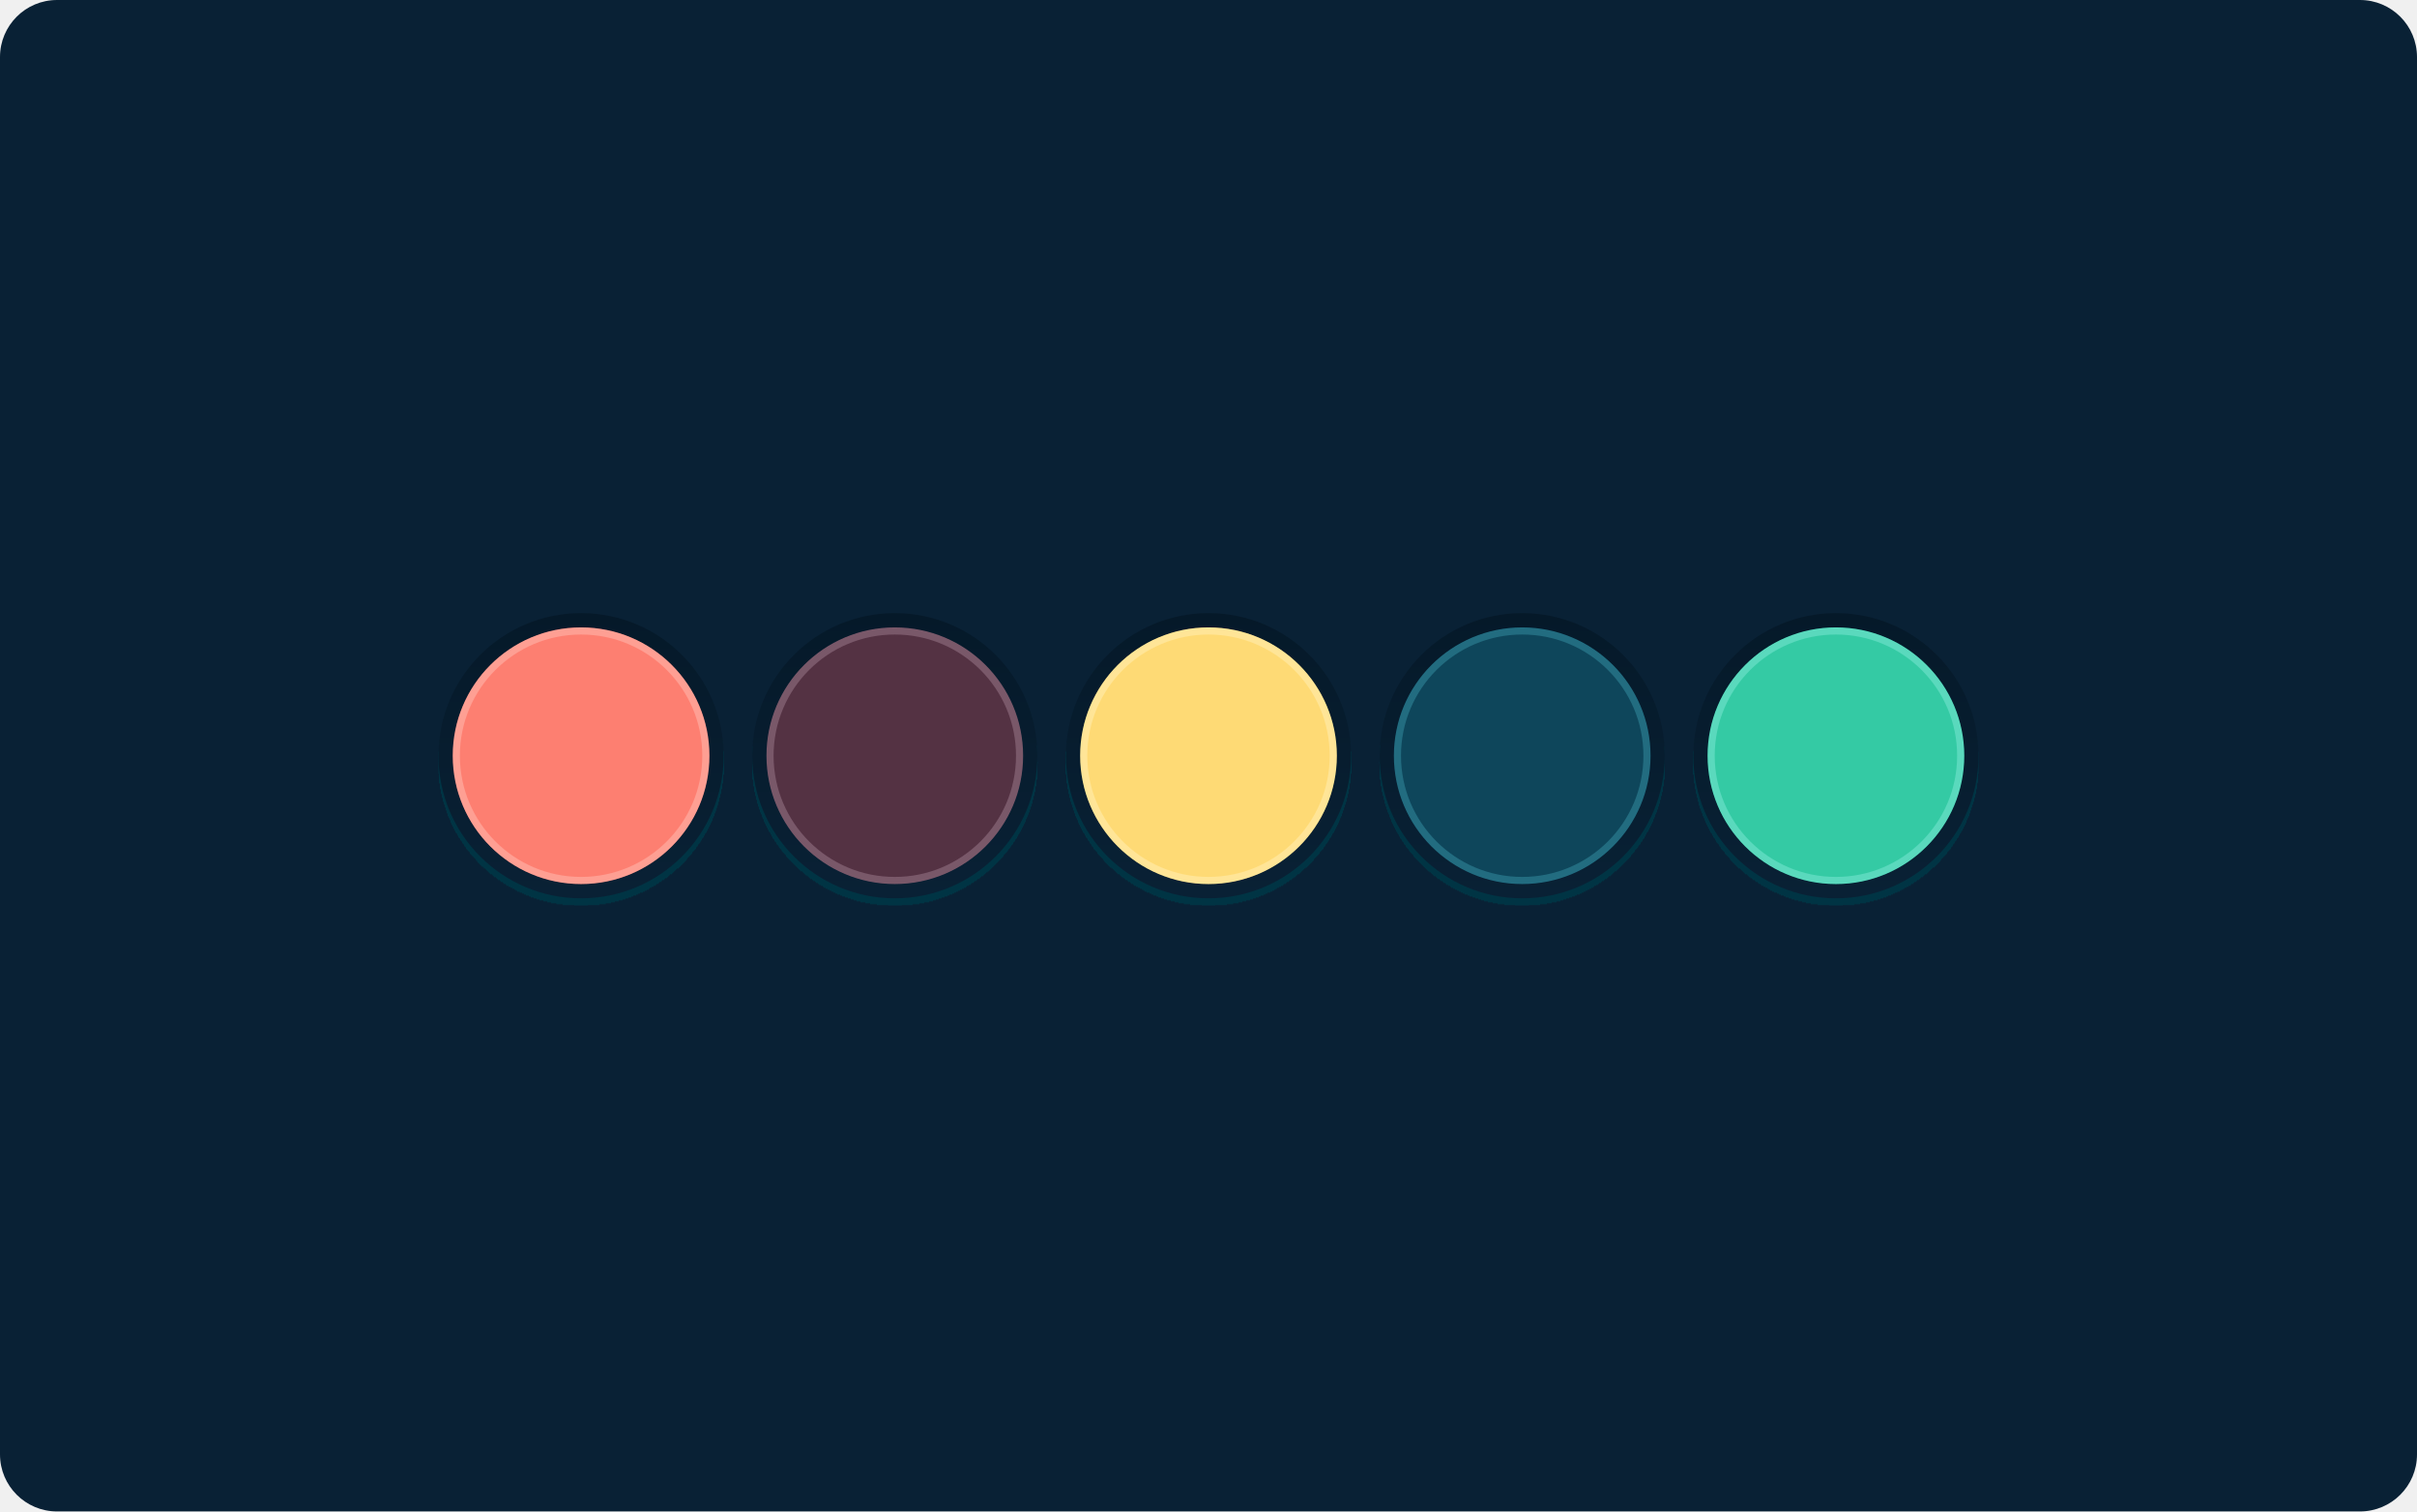
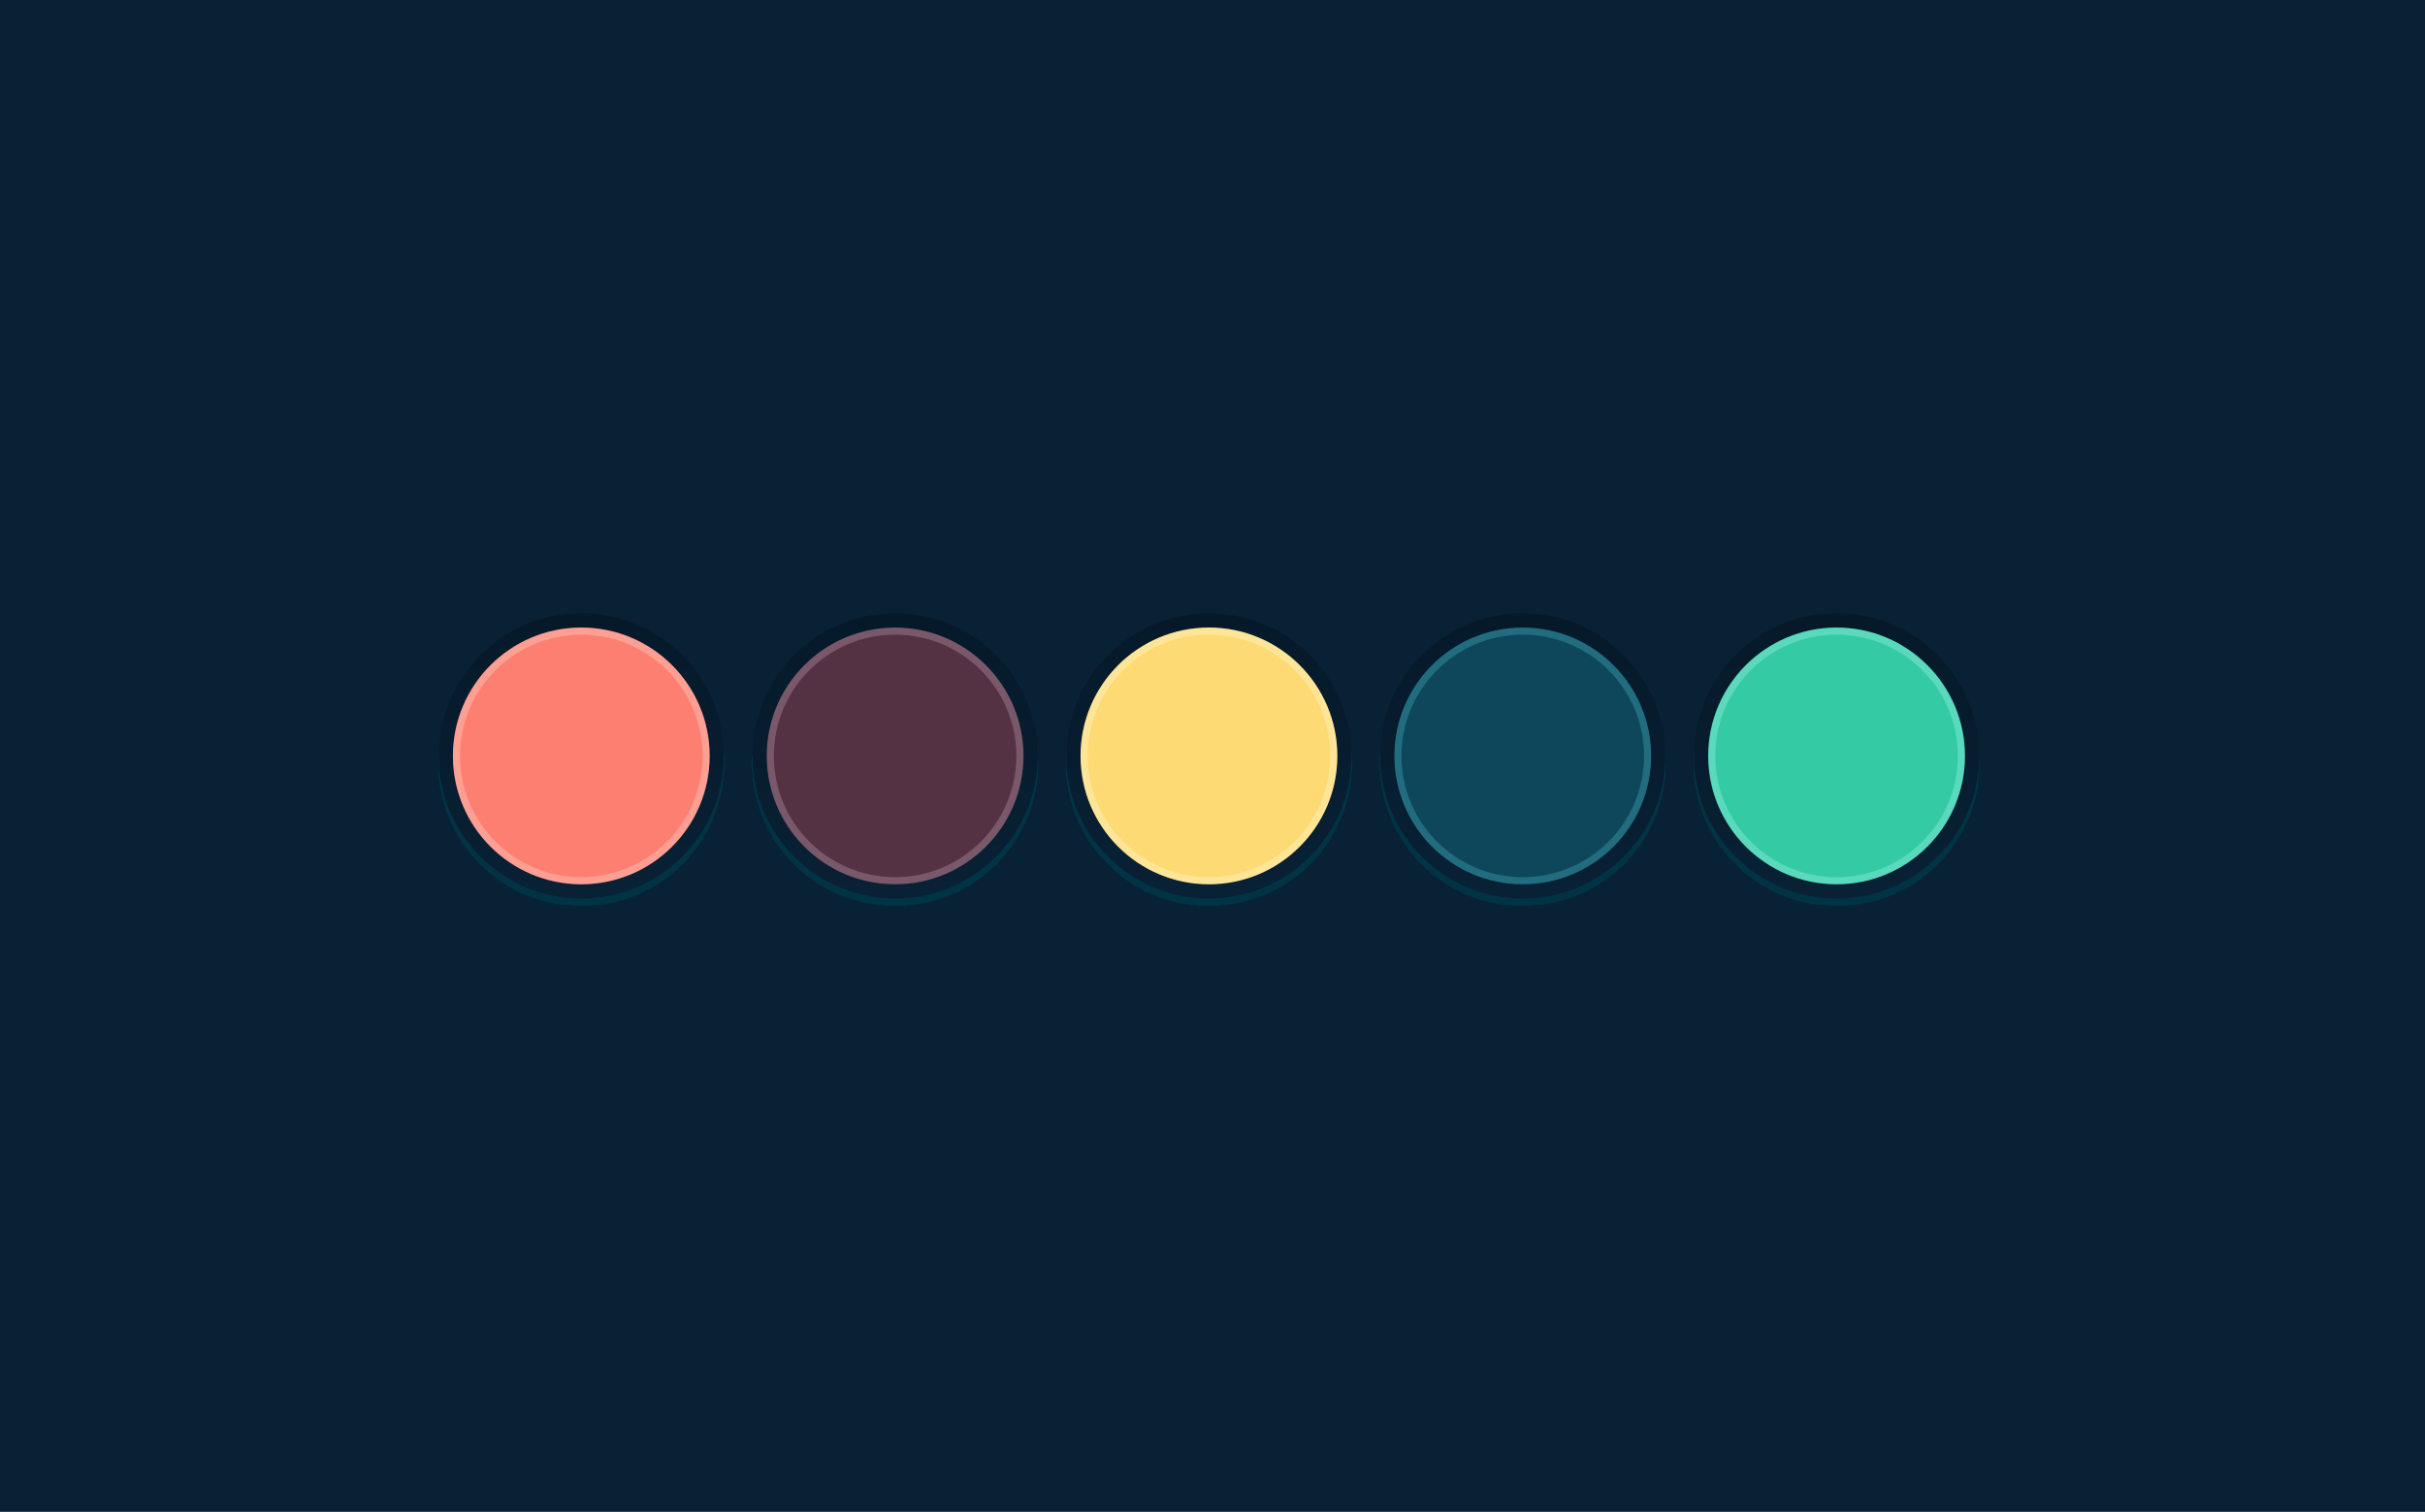
- <svg xmlns="http://www.w3.org/2000/svg" width="1356" height="848" viewBox="0 0 1356 848" fill="none">
-   <rect width="1356" height="848" rx="32" fill="#092135" />
+ <svg xmlns="http://www.w3.org/2000/svg" width="1360" height="848" viewBox="0 0 1360 848" fill="none">
+   <rect width="1360" height="848" fill="#092135" />
  <g filter="url(#filter0_d)">
    <circle cx="1030" cy="424" r="80" fill="url(#paint0_linear)" />
    <circle cx="854" cy="424" r="80" fill="url(#paint1_linear)" />
    <circle cx="678" cy="424" r="80" fill="url(#paint2_linear)" />
    <circle cx="502" cy="424" r="80" fill="url(#paint3_linear)" />
    <circle cx="326" cy="424" r="80" fill="url(#paint4_linear)" />
  </g>
  <circle cx="1030" cy="424" r="72" fill="#34CAA4" />
  <circle cx="1030" cy="424" r="70" stroke="white" stroke-opacity="0.6" stroke-width="4" style="mix-blend-mode:soft-light" />
  <circle cx="854" cy="424" r="72" fill="#0E465B" />
  <circle cx="854" cy="424" r="70" stroke="white" stroke-opacity="0.6" stroke-width="4" style="mix-blend-mode:soft-light" />
  <circle cx="678" cy="424" r="72" fill="#FEDA75" />
  <circle cx="678" cy="424" r="70" stroke="white" stroke-opacity="0.6" stroke-width="4" style="mix-blend-mode:soft-light" />
  <circle cx="502" cy="424" r="72" fill="#543243" />
  <circle cx="502" cy="424" r="70" stroke="white" stroke-opacity="0.6" stroke-width="4" style="mix-blend-mode:soft-light" />
  <circle cx="326" cy="424" r="72" fill="#FD7F71" />
  <circle cx="326" cy="424" r="70" stroke="white" stroke-opacity="0.6" stroke-width="4" style="mix-blend-mode:soft-light" />
  <defs>
    <filter id="filter0_d" x="246" y="344" width="864" height="164" filterUnits="userSpaceOnUse" color-interpolation-filters="sRGB">
      <feFlood flood-opacity="0" result="BackgroundImageFix" />
      <feColorMatrix in="SourceAlpha" type="matrix" values="0 0 0 0 0 0 0 0 0 0 0 0 0 0 0 0 0 0 127 0" />
      <feOffset dy="4" />
      <feColorMatrix type="matrix" values="0 0 0 0 0 0 0 0 0 0.203 0 0 0 0 0.267 0 0 0 1 0" />
      <feBlend mode="normal" in2="BackgroundImageFix" result="effect1_dropShadow" />
      <feBlend mode="normal" in="SourceGraphic" in2="effect1_dropShadow" result="shape" />
    </filter>
    <linearGradient id="paint0_linear" x1="1030" y1="344" x2="1030" y2="504" gradientUnits="userSpaceOnUse">
      <stop stop-color="#051929" />
      <stop offset="1" stop-color="#092135" />
    </linearGradient>
    <linearGradient id="paint1_linear" x1="854" y1="344" x2="854" y2="504" gradientUnits="userSpaceOnUse">
      <stop stop-color="#051929" />
      <stop offset="1" stop-color="#092135" />
    </linearGradient>
    <linearGradient id="paint2_linear" x1="678" y1="344" x2="678" y2="504" gradientUnits="userSpaceOnUse">
      <stop stop-color="#051929" />
      <stop offset="1" stop-color="#092135" />
    </linearGradient>
    <linearGradient id="paint3_linear" x1="502" y1="344" x2="502" y2="504" gradientUnits="userSpaceOnUse">
      <stop stop-color="#051929" />
      <stop offset="1" stop-color="#092135" />
    </linearGradient>
    <linearGradient id="paint4_linear" x1="326" y1="344" x2="326" y2="504" gradientUnits="userSpaceOnUse">
      <stop stop-color="#051929" />
      <stop offset="1" stop-color="#092135" />
    </linearGradient>
  </defs>
</svg>
